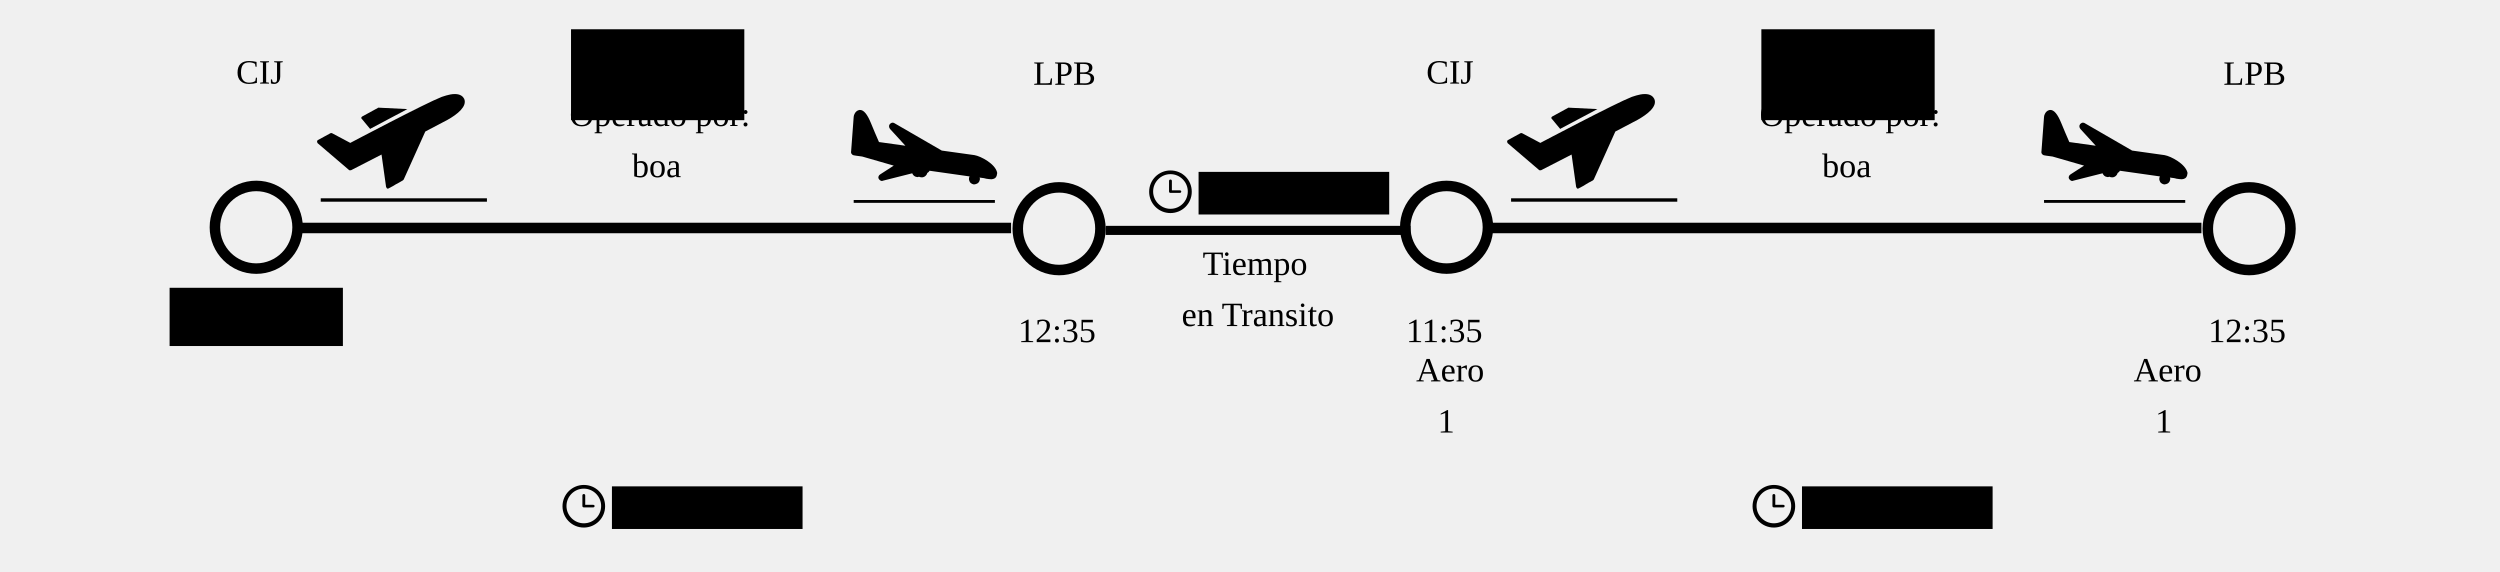
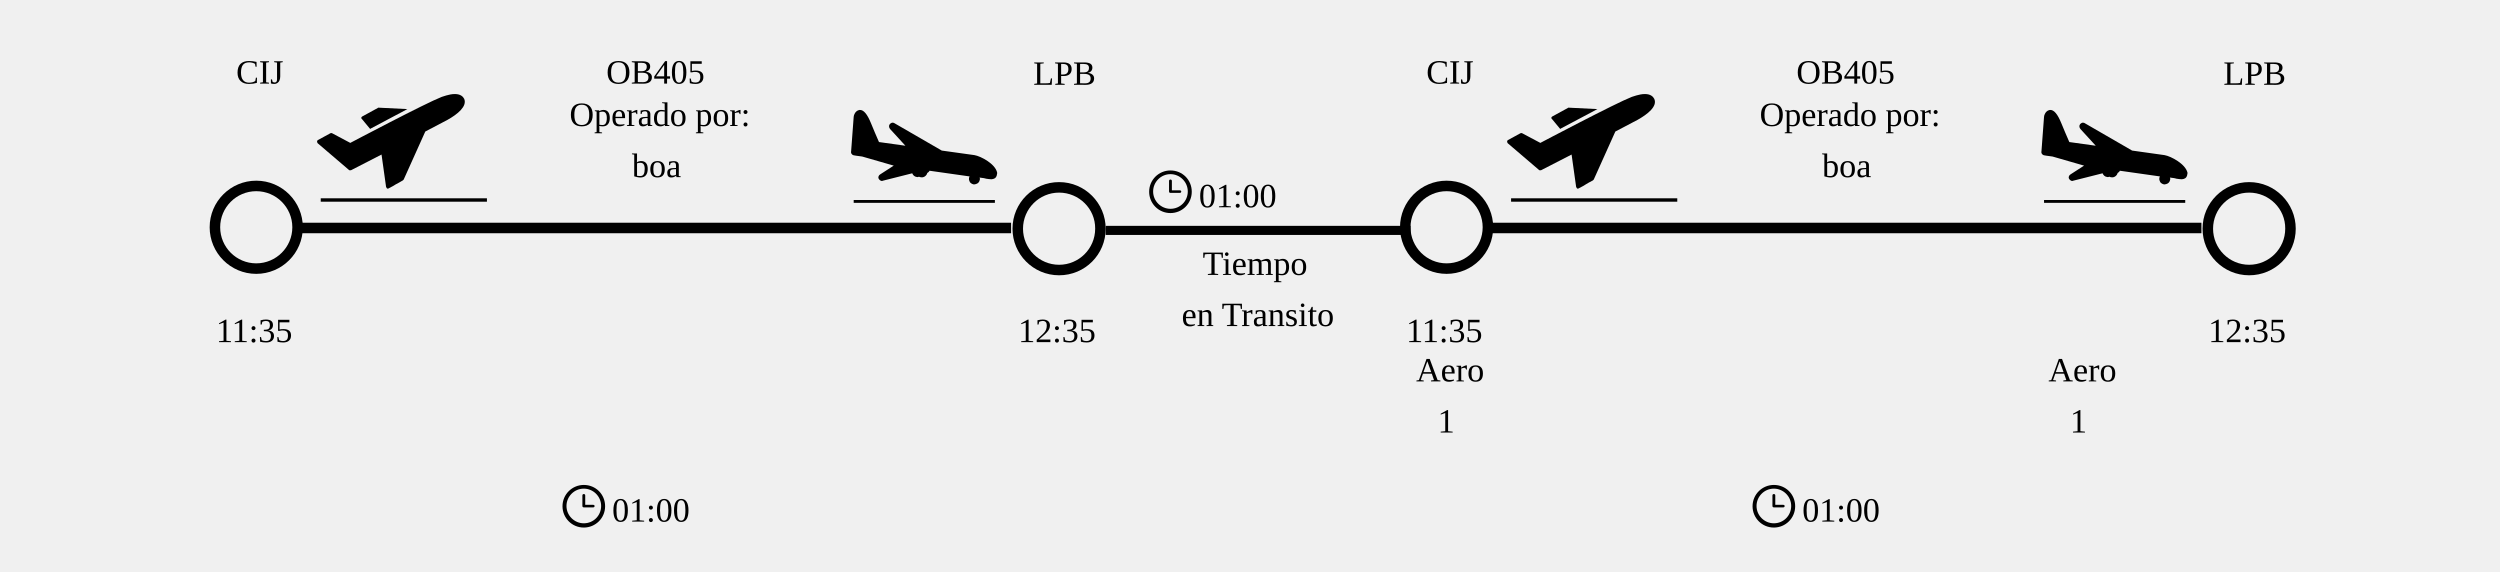
<svg xmlns="http://www.w3.org/2000/svg" version="1.1" x="0px" y="0px" viewBox="0 0 880 201" style="enable-background:new 0 0 880 201;" xml:space="preserve">
  <style type="text/css">
	.dos .st0{fill:#FFFFFF;}
	.dos .st1{fill:none;}
	.dos .st2{fill:#2C4465;}
	.dos .st4{font-size:16px;}
	.dos .st5{enable-background:new    ;}
	.dos .st6{font-size:15px;}
	.dos .st8{font-size:12px;}
	.dos .st9{fill:none;stroke:#FFFFFF;stroke-width:0.25;stroke-miterlimit:10;}
	.dos .st10{fill:#686868;}
</style>
  <g id="vuelo1">
    <g>
      <path class="st0" d="M90.2,96.4c-9.1,0-16.4-7.4-16.4-16.4c0-9.1,7.4-16.4,16.4-16.4c9.1,0,16.4,7.4,16.4,16.4    C106.6,89.1,99.2,96.4,90.2,96.4z M90.2,67.3c-7,0-12.7,5.7-12.7,12.7s5.7,12.7,12.7,12.7S102.9,87,102.9,80S97.2,67.3,90.2,67.3z    " />
    </g>
    <g>
      <rect x="104.9" y="78.4" class="st0" width="251" height="3.7" />
    </g>
    <g>
      <g>
        <line class="st1" x1="124.2" y1="54.4" x2="133.6" y2="54.4" />
      </g>
      <g>
        <line class="st1" x1="129" y1="49.7" x2="129" y2="59.1" />
      </g>
      <g>
        <path class="st2" d="M143.4,38.4l-10.1-0.5c-0.1,0-0.3,0-0.3,0.1l-5.5,3c-0.2,0.1-0.3,0.3-0.3,0.4c-0.1,0.2,0,0.3,0.2,0.5     l2.9,3.5c0.1,0,0.1-0.1,0.1-0.1L143.4,38.4z" />
      </g>
      <g>
        <path class="st2" d="M163.4,34.8L163.4,34.8c-0.4-0.8-1.3-1.7-3.3-1.7c-2.1,0-4.4,1-4.6,1c-5.7,2.2-32.2,16.2-32.2,16.2l-6.4-3.4     c-0.2-0.1-0.4-0.1-0.6,0l-4.4,2.4c-0.2,0.1-0.3,0.3-0.3,0.5c0,0.2,0.1,0.4,0.2,0.6l11,9.4c0.2,0.2,0.5,0.2,0.8,0.1l10.7-5.5     l1.6,11.4c0.1,0.2,0.2,0.3,0.3,0.5c0.1,0.1,0.2,0.1,0.3,0.1c0.1,0,0.2,0,0.3-0.1c1.2-0.6,1.9-1,2.5-1.4c0.7-0.3,1.4-0.8,2.5-1.4     c0.1-0.1,0.2-0.2,0.3-0.3l7.6-16.9l7.8-4.1C161.1,40.2,164.5,37.4,163.4,34.8L163.4,34.8z" />
      </g>
    </g>
    <g>
      <rect x="112.9" y="69.8" class="st2" width="58.5" height="1.2" />
    </g>
    <text data="salida1" transform="matrix(1 0 0 1 83.1104 29.4263)" class="st0 st3 st4">CIJ</text>
-     <rect x="201" y="10.3" class="st1" width="61" height="32" />
    <text data="lineaVuelo1" transform="matrix(1 0 0 1 213.3841 29.4263)" class="st0 st3 st4">OB405</text>
    <text data="aeropuertoSalida1" transform="matrix(1 0 0 1 39.5276 134.2554)" class="st5" />
    <text data="aeropuertoLlegada1" transform="matrix(1 0 0 1 252.1018 134.2554)" class="st5" />
    <text transform="matrix(1 0 0 1 48.0157 134.2556)" class="st7 st8">  </text>
    <text transform="matrix(1 0 0 1 132.8522 134.2556)" class="st7 st8">  </text>
    <text transform="matrix(1 0 0 1 137.3393 152.2556)" class="st7 st8"> </text>
-     <rect x="59.7" y="101.3" class="st1" width="61" height="20.5" />
    <text data="horaSalida1" transform="matrix(1 0 0 1 76.0243 120.4265)" class="st0 st3 st4">11:35</text>
    <text data="horaLlegada1" transform="matrix(1 0 0 1 358.3909 120.4265)" class="st0 st3 st4">12:35</text>
    <g>
      <path class="st0" d="M372.8,96.9c-9.1,0-16.4-7.4-16.4-16.4c0-9.1,7.4-16.4,16.4-16.4c9.1,0,16.4,7.4,16.4,16.4    C389.2,89.6,381.9,96.9,372.8,96.9z M372.8,67.8c-7,0-12.7,5.7-12.7,12.7s5.7,12.7,12.7,12.7s12.7-5.7,12.7-12.7    C385.6,73.5,379.8,67.8,372.8,67.8z" />
    </g>
    <g>
      <g>
        <path class="st2" d="M343,54.6L331.5,53l-16.6-9.6c-0.2-0.1-0.3-0.2-0.5-0.2c-0.4-0.1-0.8,0.1-1.2,0.5c-0.4,0.5-0.3,1.2,0.1,1.7     l5.4,5.9l-9.3-1.3c-1-2.3-2-4.6-2.8-6.6c-1.3-3.2-2.6-4.8-4-4.7c-0.2,0-0.3,0.1-0.4,0.1c-1.1,0.3-1.7,1.7-1.7,2.3l-0.9,12.1     c-0.1,0.4,0,0.8,0.2,1c0.3,0.5,0.9,0.5,1.5,0.6l2.2,0.3l11.1,3.2l-4.8,3.1c-0.5,0.3-0.8,1-0.5,1.5c0.2,0.4,0.6,0.7,1,0.8     c0.2,0,0.3,0,0.5-0.1l10.3-2.6c0.3,0.7,0.8,1.2,1.6,1.3c0.3,0.1,0.5,0,0.8-0.1c0.2,0.1,0.4,0.2,0.7,0.2c1,0.2,2-0.6,2.2-1.5     c0.3-0.2,0.6-0.4,0.8-0.8l14.1,2c-0.1,0.2-0.2,0.4-0.2,0.6c-0.1,0.5,0.1,1,0.3,1.4c0.3,0.4,0.8,0.7,1.3,0.8c0.1,0,0.3,0,0.3,0     c0.2,0,0.3-0.1,0.5-0.1c0.8-0.2,1.3-0.8,1.4-1.6c0.1-0.2,0-0.5-0.1-0.7l1.5,0.2c0.3,0.1,0.6,0.1,0.8,0.2c0.7,0.1,1.3,0.2,1.9,0.2     c0.2,0,0.4-0.1,0.6-0.1c0.8-0.2,1.3-0.8,1.4-2v-0.2C350.4,57.7,345.3,55,343,54.6L343,54.6z" />
      </g>
      <g>
        <rect x="300.5" y="70.4" class="st2" width="49.7" height="1" />
      </g>
    </g>
    <text data="llegada1" transform="matrix(1 0 0 1 363.7029 29.8382)" class="st0 st3 st4">LPB</text>
    <line class="st9" x1="90.2" y1="190.7" x2="372.8" y2="190.7" />
    <g>
-       <rect x="215.4" y="171.2" class="st1" width="67.1" height="15" />
      <text data="duracion1" transform="matrix(1 0 0 1 215.4611 183.6024)" class="st0 st3 st6">01:00</text>
      <g>
        <path class="st2" d="M208.8,177.7H206v-3.3c0-0.3-0.2-0.5-0.5-0.5s-0.5,0.2-0.5,0.5v3.7c0,0.3,0.2,0.5,0.5,0.5h3.3     c0.3,0,0.5-0.2,0.5-0.5C209.3,177.9,209.1,177.7,208.8,177.7L208.8,177.7z" />
        <path class="st2" d="M205.5,170.7c-4.1,0-7.5,3.3-7.5,7.5c0,4.1,3.3,7.5,7.5,7.5c4.1,0,7.5-3.3,7.5-7.5S209.7,170.7,205.5,170.7z      M205.5,184.2c-3.3,0-6.1-2.7-6.1-6.1c0-3.3,2.7-6.1,6.1-6.1c3.3,0,6.1,2.7,6.1,6.1S208.9,184.2,205.5,184.2z" />
      </g>
    </g>
    <text transform="matrix(1 0 0 1 466.9424 134.2556)" class="st7 st8">  </text>
    <text data="operado1" transform="matrix(1 0 0 1 200.4526 44.3501)" class="st5">
      <tspan x="0" y="0" class="st0 st3 st6">Operado por:</tspan>
      <tspan x="22" y="18" class="st0 st3 st6">boa</tspan>
    </text>
  </g>
  <g id="transito1">
    <g id="Layer_2_1_">
      <g>
        <rect x="389.2" y="79.5" class="st10" width="107.3" height="3.2" />
      </g>
    </g>
    <text transform="matrix(1 0 0 1 423.3263 96.7695)" class="st5">
      <tspan x="0" y="0" class="st0 st3 st6">Tiempo </tspan>
      <tspan x="-7.4" y="18" class="st0 st3 st6">en Transito</tspan>
    </text>
    <g>
-       <rect x="421.9" y="60.5" class="st1" width="67.1" height="15" />
      <text data="transito1" transform="matrix(1 0 0 1 422.0167 72.9631)" class="st0 st3 st6">01:00</text>
      <g>
        <path class="st2" d="M415.3,67h-2.8v-3.3c0-0.3-0.2-0.5-0.5-0.5s-0.5,0.2-0.5,0.5v3.7c0,0.3,0.2,0.5,0.5,0.5h3.3     c0.3,0,0.5-0.2,0.5-0.5C415.8,67.2,415.6,67,415.3,67L415.3,67z" />
        <path class="st2" d="M412,60c-4.1,0-7.5,3.3-7.5,7.5c0,4.1,3.3,7.5,7.5,7.5c4.1,0,7.5-3.3,7.5-7.5S416.2,60,412,60z M412,73.5     c-3.3,0-6.1-2.7-6.1-6.1c0-3.3,2.7-6.1,6.1-6.1c3.3,0,6.1,2.7,6.1,6.1S415.4,73.5,412,73.5z" />
      </g>
    </g>
  </g>
  <g id="vuelo2">
    <text data="operado2" transform="matrix(1 0 0 1 619.3799 44.3501)" class="st5">
      <tspan x="0" y="0" class="st0 st3 st6">Operado por:</tspan>
      <tspan x="22" y="18" class="st0 st3 st6">boa</tspan>
    </text>
    <g>
      <path class="st0" d="M509.2,96.4c-9.1,0-16.4-7.4-16.4-16.4c0-9.1,7.4-16.4,16.4-16.4c9.1,0,16.4,7.4,16.4,16.4    C525.6,89.1,518.2,96.4,509.2,96.4z M509.2,67.3c-7,0-12.7,5.7-12.7,12.7s5.7,12.7,12.7,12.7c7,0,12.7-5.7,12.7-12.7    S516.2,67.3,509.2,67.3z" />
    </g>
    <g>
      <rect x="523.9" y="78.4" class="st0" width="251" height="3.7" />
    </g>
    <g>
      <g>
        <line class="st1" x1="543.1" y1="54.4" x2="552.6" y2="54.4" />
      </g>
      <g>
        <line class="st1" x1="547.9" y1="49.7" x2="547.9" y2="59.1" />
      </g>
      <g>
        <path class="st2" d="M562.3,38.4l-10.1-0.5c-0.1,0-0.3,0-0.3,0.1l-5.5,3c-0.2,0.1-0.3,0.3-0.3,0.4c-0.1,0.2,0,0.3,0.2,0.5     l2.9,3.5c0.1,0,0.1-0.1,0.1-0.1L562.3,38.4z" />
      </g>
      <g>
        <path class="st2" d="M582.3,34.8L582.3,34.8c-0.4-0.8-1.3-1.7-3.3-1.7c-2.1,0-4.4,1-4.6,1c-5.7,2.2-32.2,16.2-32.2,16.2l-6.4-3.4     c-0.2-0.1-0.4-0.1-0.6,0l-4.4,2.4c-0.2,0.1-0.3,0.3-0.3,0.5c0,0.2,0.1,0.4,0.2,0.6l11,9.4c0.2,0.2,0.5,0.2,0.8,0.1l10.7-5.5     l1.6,11.4c0.1,0.2,0.2,0.3,0.3,0.5c0.1,0.1,0.2,0.1,0.3,0.1c0.1,0,0.2,0,0.3-0.1c1.2-0.6,1.9-1,2.5-1.4s1.4-0.8,2.5-1.4     c0.1-0.1,0.2-0.2,0.3-0.3l7.6-16.9l7.8-4.1C580,40.2,583.5,37.4,582.3,34.8L582.3,34.8z" />
      </g>
    </g>
    <g>
      <rect x="531.9" y="69.8" class="st2" width="58.5" height="1.2" />
    </g>
    <text data="salida2" transform="matrix(1 0 0 1 502.0371 29.4263)" class="st0 st3 st4">CIJ</text>
-     <rect x="620" y="10.3" class="st1" width="61" height="32" />
    <text data="lineaVuelo2" transform="matrix(1 0 0 1 632.3108 29.4263)" class="st0 st3 st4">OB405</text>
    <text data="aeropuertoSalida2" transform="matrix(1 0 0 1 498.4543 134.2554)" class="st5">
      <tspan x="0" y="0" class="st0 st3 st6">Aero</tspan>
      <tspan x="7.6" y="18" class="st0 st3 st6">1</tspan>
    </text>
-     <text data="aeropuertoLlegada2" transform="matrix(1 0 0 1 751.0285 134.2554)" class="st5">
+     <text data="aeropuertoLlegada2" transform="matrix(1 0 0 1 721.0285 134.2554)" class="st5">
      <tspan x="0" y="0" class="st0 st3 st6">Aero</tspan>
      <tspan x="7.6" y="18" class="st0 st3 st6">1</tspan>
    </text>
    <text transform="matrix(1 0 0 1 551.7789 134.2556)" class="st7 st8">  </text>
    <text transform="matrix(1 0 0 1 556.2661 152.2556)" class="st7 st8"> </text>
    <text data="horaSalida2" transform="matrix(1 0 0 1 494.951 120.4265)" class="st0 st3 st4">11:35</text>
    <text data="horaLlegada2" transform="matrix(1 0 0 1 777.3176 120.4265)" class="st0 st3 st4">12:35</text>
    <g>
      <path class="st0" d="M791.7,96.9c-9.1,0-16.4-7.4-16.4-16.4c0-9.1,7.4-16.4,16.4-16.4c9.1,0,16.4,7.4,16.4,16.4    C808.1,89.6,800.8,96.9,791.7,96.9z M791.7,67.8c-7,0-12.7,5.7-12.7,12.7s5.7,12.7,12.7,12.7s12.7-5.7,12.7-12.7    C804.5,73.5,798.7,67.8,791.7,67.8z" />
    </g>
    <g>
      <g>
        <path class="st2" d="M761.9,54.6L750.5,53l-16.6-9.6c-0.2-0.1-0.3-0.2-0.5-0.2c-0.4-0.1-0.8,0.1-1.2,0.5     c-0.4,0.5-0.3,1.2,0.1,1.7l5.4,5.9l-9.3-1.3c-1-2.3-2-4.6-2.8-6.6c-1.3-3.2-2.6-4.8-4-4.7c-0.2,0-0.3,0.1-0.4,0.1     c-1.1,0.3-1.7,1.7-1.7,2.3l-0.9,12.1c-0.1,0.4,0,0.8,0.2,1c0.3,0.5,0.9,0.5,1.5,0.6l2.2,0.3l11.1,3.2l-4.8,3.1     c-0.5,0.3-0.8,1-0.5,1.5c0.2,0.4,0.6,0.7,1,0.8c0.2,0,0.3,0,0.5-0.1l10.3-2.6c0.3,0.7,0.8,1.2,1.6,1.3c0.3,0.1,0.5,0,0.8-0.1     c0.2,0.1,0.4,0.2,0.7,0.2c1,0.2,2-0.6,2.2-1.5c0.3-0.2,0.6-0.4,0.8-0.8l14.1,2c-0.1,0.2-0.2,0.4-0.2,0.6c-0.1,0.5,0.1,1,0.3,1.4     c0.3,0.4,0.8,0.7,1.3,0.8c0.1,0,0.3,0,0.3,0c0.2,0,0.3-0.1,0.5-0.1c0.8-0.2,1.3-0.8,1.4-1.6c0.1-0.2,0-0.5-0.1-0.7l1.5,0.2     c0.3,0.1,0.6,0.1,0.8,0.2c0.7,0.1,1.3,0.2,1.9,0.2c0.2,0,0.4-0.1,0.6-0.1c0.8-0.2,1.3-0.8,1.4-2v-0.2     C769.3,57.7,764.2,55,761.9,54.6L761.9,54.6z" />
      </g>
      <g>
        <rect x="719.5" y="70.4" class="st2" width="49.7" height="1" />
      </g>
    </g>
    <text data="llegada2" transform="matrix(1 0 0 1 782.6296 29.8382)" class="st0 st3 st4">LPB</text>
    <line class="st9" x1="509.2" y1="190.7" x2="791.7" y2="190.7" />
    <g>
-       <rect x="634.3" y="171.2" class="st1" width="67.1" height="15" />
      <text data="duracion2" transform="matrix(1 0 0 1 634.3878 183.6024)" class="st0 st3 st6">01:00</text>
      <g>
        <path class="st2" d="M627.7,177.7h-2.8v-3.3c0-0.3-0.2-0.5-0.5-0.5s-0.5,0.2-0.5,0.5v3.7c0,0.3,0.2,0.5,0.5,0.5h3.3     c0.3,0,0.5-0.2,0.5-0.5C628.2,177.9,628,177.7,627.7,177.7L627.7,177.7z" />
        <path class="st2" d="M624.4,170.7c-4.1,0-7.5,3.3-7.5,7.5c0,4.1,3.3,7.5,7.5,7.5c4.1,0,7.5-3.3,7.5-7.5S628.6,170.7,624.4,170.7z      M624.4,184.2c-3.3,0-6.1-2.7-6.1-6.1c0-3.3,2.7-6.1,6.1-6.1c3.3,0,6.1,2.7,6.1,6.1S627.8,184.2,624.4,184.2z" />
      </g>
    </g>
  </g>
</svg>
